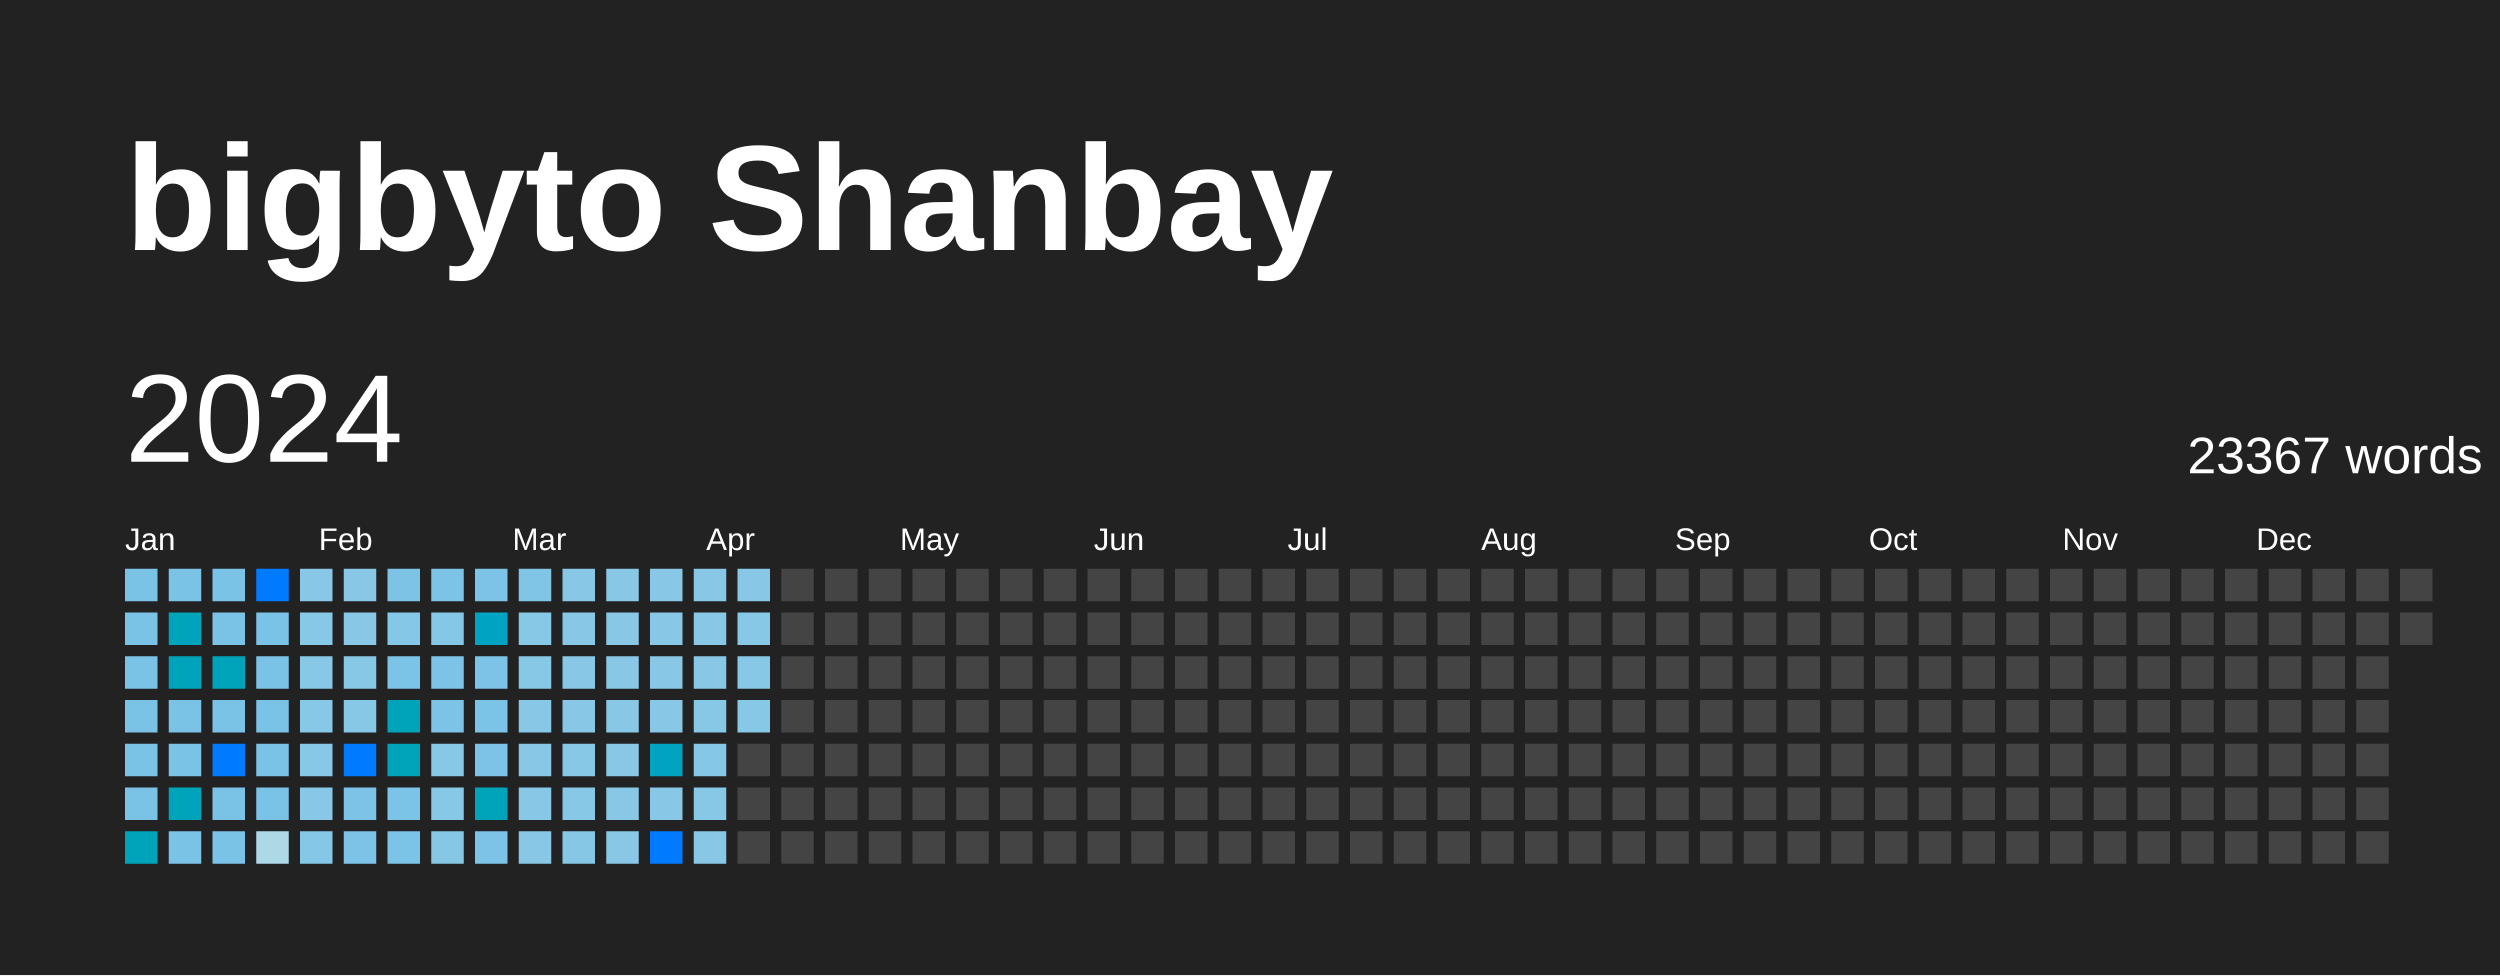
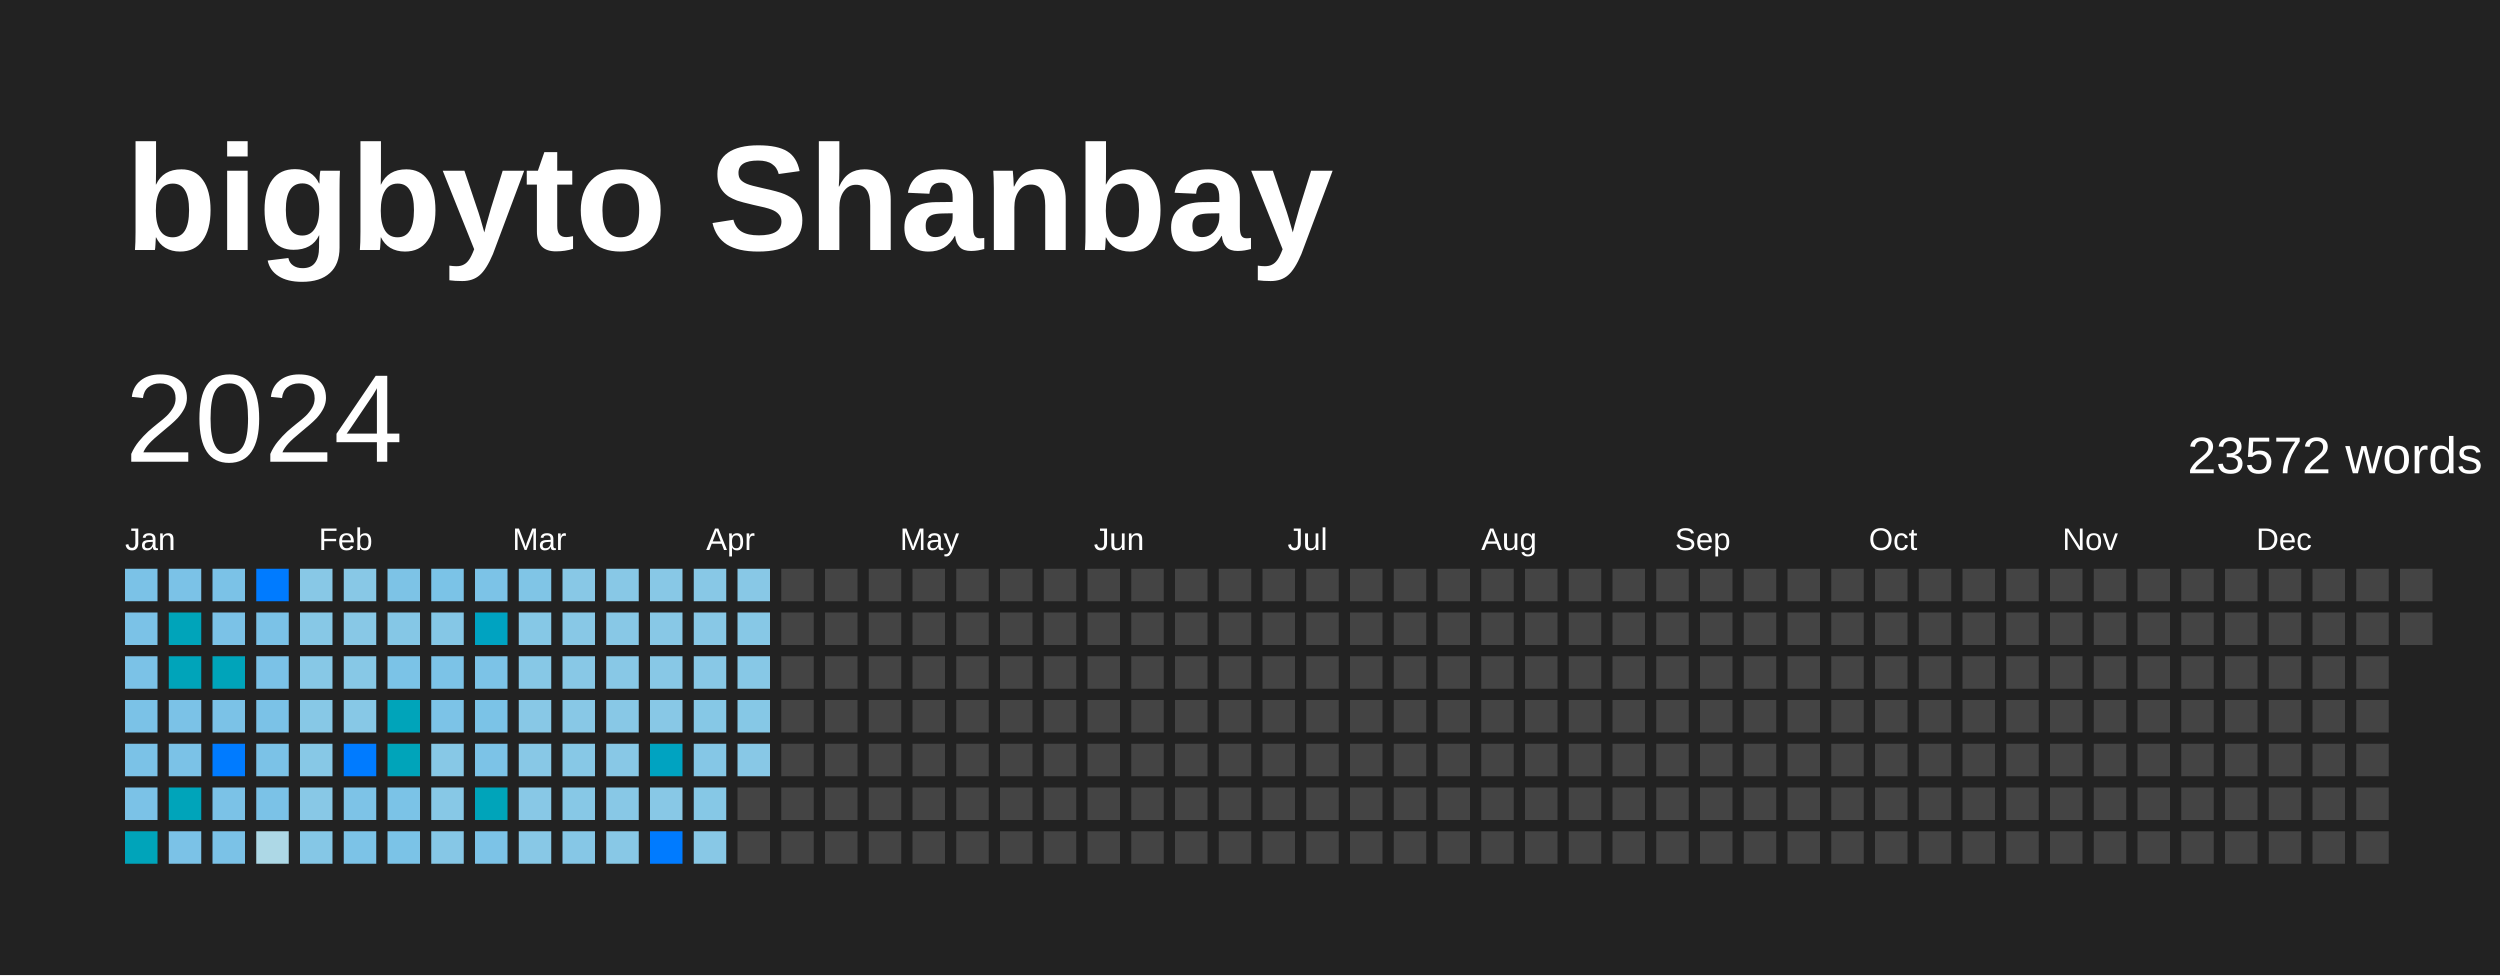
<svg xmlns="http://www.w3.org/2000/svg" baseProfile="full" height="78mm" version="1.1" viewBox="0,0,200,78" width="200mm">
  <defs />
  <rect fill="#222222" height="78" width="200" x="0" y="0" />
  <text fill="#FFFFFF" style="font-size:12px; font-family:Arial; font-weight:bold;" x="10" y="20">bigbyto Shanbay</text>
  <text dominant-baseline="hanging" fill="#FFFFFF" style="font-size:10.0px; font-family:Arial;" x="10" y="30">2024</text>
-   <text dominant-baseline="hanging" fill="#FFFFFF" style="font-size:4.125px; font-family:Arial;" x="175" y="35">23367 words</text>
+   <text dominant-baseline="hanging" fill="#FFFFFF" style="font-size:4.125px; font-family:Arial;" x="175" y="35">23572 words</text>
  <text fill="#FFFFFF" style="font-size:2.5px; font-family:Arial" x="10.0" y="44">Jan</text>
  <text fill="#FFFFFF" style="font-size:2.5px; font-family:Arial" x="25.5" y="44">Feb</text>
  <text fill="#FFFFFF" style="font-size:2.5px; font-family:Arial" x="41.0" y="44">Mar</text>
  <text fill="#FFFFFF" style="font-size:2.5px; font-family:Arial" x="56.5" y="44">Apr</text>
  <text fill="#FFFFFF" style="font-size:2.5px; font-family:Arial" x="72.0" y="44">May</text>
  <text fill="#FFFFFF" style="font-size:2.5px; font-family:Arial" x="87.5" y="44">Jun</text>
  <text fill="#FFFFFF" style="font-size:2.5px; font-family:Arial" x="103.0" y="44">Jul</text>
  <text fill="#FFFFFF" style="font-size:2.5px; font-family:Arial" x="118.5" y="44">Aug</text>
  <text fill="#FFFFFF" style="font-size:2.5px; font-family:Arial" x="134.0" y="44">Sep</text>
  <text fill="#FFFFFF" style="font-size:2.5px; font-family:Arial" x="149.5" y="44">Oct</text>
  <text fill="#FFFFFF" style="font-size:2.5px; font-family:Arial" x="165.0" y="44">Nov</text>
  <text fill="#FFFFFF" style="font-size:2.5px; font-family:Arial" x="180.5" y="44">Dec</text>
  <rect fill="#7bc2e7" height="2.6" width="2.6" x="10.0" y="45.5" />
  <rect fill="#7bc2e7" height="2.6" width="2.6" x="10.0" y="49.0" />
  <rect fill="#7bc2e7" height="2.6" width="2.6" x="10.0" y="52.5" />
  <rect fill="#7bc2e7" height="2.6" width="2.6" x="10.0" y="56.0" />
  <rect fill="#7bc2e7" height="2.6" width="2.6" x="10.0" y="59.5" />
  <rect fill="#7bc2e7" height="2.6" width="2.6" x="10.0" y="63.0" />
  <rect fill="#00a4ba" height="2.6" width="2.6" x="10.0" y="66.5" />
  <rect fill="#7bc2e7" height="2.6" width="2.6" x="13.5" y="45.5" />
  <rect fill="#00a4ba" height="2.6" width="2.6" x="13.5" y="49.0" />
  <rect fill="#00a4ba" height="2.6" width="2.6" x="13.5" y="52.5" />
  <rect fill="#7bc2e7" height="2.6" width="2.6" x="13.5" y="56.0" />
  <rect fill="#7bc2e7" height="2.6" width="2.6" x="13.5" y="59.5" />
  <rect fill="#00a4ba" height="2.6" width="2.6" x="13.5" y="63.0" />
  <rect fill="#7bc2e7" height="2.6" width="2.6" x="13.5" y="66.5" />
  <rect fill="#7bc2e7" height="2.6" width="2.6" x="17.0" y="45.5" />
  <rect fill="#7bc2e7" height="2.6" width="2.6" x="17.0" y="49.0" />
  <rect fill="#00a4ba" height="2.6" width="2.6" x="17.0" y="52.5" />
  <rect fill="#7bc2e7" height="2.6" width="2.6" x="17.0" y="56.0" />
  <rect fill="#007BFF" height="2.6" width="2.6" x="17.0" y="59.5" />
  <rect fill="#7bc2e7" height="2.6" width="2.6" x="17.0" y="63.0" />
  <rect fill="#7bc2e7" height="2.6" width="2.6" x="17.0" y="66.5" />
  <rect fill="#007BFF" height="2.6" width="2.6" x="20.5" y="45.5" />
  <rect fill="#7bc2e7" height="2.6" width="2.6" x="20.5" y="49.0" />
  <rect fill="#7bc2e7" height="2.6" width="2.6" x="20.5" y="52.5" />
  <rect fill="#7bc2e7" height="2.6" width="2.6" x="20.5" y="56.0" />
  <rect fill="#7bc2e7" height="2.6" width="2.6" x="20.5" y="59.5" />
  <rect fill="#7bc2e7" height="2.6" width="2.6" x="20.5" y="63.0" />
  <rect fill="#add8e6" height="2.6" width="2.6" x="20.5" y="66.5" />
  <rect fill="#88c8e6" height="2.6" width="2.6" x="24.0" y="45.5" />
  <rect fill="#87c8e6" height="2.6" width="2.6" x="24.0" y="49.0" />
  <rect fill="#87c8e6" height="2.6" width="2.6" x="24.0" y="52.5" />
  <rect fill="#87c8e6" height="2.6" width="2.6" x="24.0" y="56.0" />
  <rect fill="#87c8e6" height="2.6" width="2.6" x="24.0" y="59.5" />
  <rect fill="#88c8e6" height="2.6" width="2.6" x="24.0" y="63.0" />
  <rect fill="#85c7e6" height="2.6" width="2.6" x="24.0" y="66.5" />
  <rect fill="#88c8e6" height="2.6" width="2.6" x="27.5" y="45.5" />
  <rect fill="#88c8e6" height="2.6" width="2.6" x="27.5" y="49.0" />
  <rect fill="#87c8e6" height="2.6" width="2.6" x="27.5" y="52.5" />
  <rect fill="#87c8e6" height="2.6" width="2.6" x="27.5" y="56.0" />
  <rect fill="#007BFF" height="2.6" width="2.6" x="27.5" y="59.5" />
  <rect fill="#7dc3e7" height="2.6" width="2.6" x="27.5" y="63.0" />
  <rect fill="#7cc3e7" height="2.6" width="2.6" x="27.5" y="66.5" />
  <rect fill="#7dc3e6" height="2.6" width="2.6" x="31.0" y="45.5" />
  <rect fill="#85c7e6" height="2.6" width="2.6" x="31.0" y="49.0" />
  <rect fill="#7bc3e7" height="2.6" width="2.6" x="31.0" y="52.5" />
  <rect fill="#00a4ba" height="2.6" width="2.6" x="31.0" y="56.0" />
  <rect fill="#00a4ba" height="2.6" width="2.6" x="31.0" y="59.5" />
  <rect fill="#7bc3e7" height="2.6" width="2.6" x="31.0" y="63.0" />
  <rect fill="#7bc3e7" height="2.6" width="2.6" x="31.0" y="66.5" />
  <rect fill="#7bc3e7" height="2.6" width="2.6" x="34.5" y="45.5" />
  <rect fill="#85c7e6" height="2.6" width="2.6" x="34.5" y="49.0" />
  <rect fill="#7cc3e7" height="2.6" width="2.6" x="34.5" y="52.5" />
  <rect fill="#7cc3e7" height="2.6" width="2.6" x="34.5" y="56.0" />
  <rect fill="#87c8e6" height="2.6" width="2.6" x="34.5" y="59.5" />
  <rect fill="#87c8e6" height="2.6" width="2.6" x="34.5" y="63.0" />
  <rect fill="#86c7e6" height="2.6" width="2.6" x="34.5" y="66.5" />
  <rect fill="#7cc3e7" height="2.6" width="2.6" x="38.0" y="45.5" />
  <rect fill="#00a3c1" height="2.6" width="2.6" x="38.0" y="49.0" />
  <rect fill="#7cc3e7" height="2.6" width="2.6" x="38.0" y="52.5" />
  <rect fill="#7bc3e7" height="2.6" width="2.6" x="38.0" y="56.0" />
  <rect fill="#7cc3e7" height="2.6" width="2.6" x="38.0" y="59.5" />
  <rect fill="#00a4ba" height="2.6" width="2.6" x="38.0" y="63.0" />
  <rect fill="#7cc3e7" height="2.6" width="2.6" x="38.0" y="66.5" />
  <rect fill="#80c5e6" height="2.6" width="2.6" x="41.5" y="45.5" />
  <rect fill="#86c8e6" height="2.6" width="2.6" x="41.5" y="49.0" />
  <rect fill="#87c8e6" height="2.6" width="2.6" x="41.5" y="52.5" />
  <rect fill="#88c8e6" height="2.6" width="2.6" x="41.5" y="56.0" />
  <rect fill="#88c8e6" height="2.6" width="2.6" x="41.5" y="59.5" />
  <rect fill="#88c8e6" height="2.6" width="2.6" x="41.5" y="63.0" />
  <rect fill="#88c8e6" height="2.6" width="2.6" x="41.5" y="66.5" />
  <rect fill="#88c8e6" height="2.6" width="2.6" x="45.0" y="45.5" />
  <rect fill="#88c8e6" height="2.6" width="2.6" x="45.0" y="49.0" />
  <rect fill="#88c8e6" height="2.6" width="2.6" x="45.0" y="52.5" />
  <rect fill="#88c8e6" height="2.6" width="2.6" x="45.0" y="56.0" />
  <rect fill="#87c8e6" height="2.6" width="2.6" x="45.0" y="59.5" />
  <rect fill="#87c8e6" height="2.6" width="2.6" x="45.0" y="63.0" />
  <rect fill="#86c7e6" height="2.6" width="2.6" x="45.0" y="66.5" />
  <rect fill="#88c8e6" height="2.6" width="2.6" x="48.5" y="45.5" />
  <rect fill="#88c8e6" height="2.6" width="2.6" x="48.5" y="49.0" />
  <rect fill="#88c8e6" height="2.6" width="2.6" x="48.5" y="52.5" />
  <rect fill="#88c8e6" height="2.6" width="2.6" x="48.5" y="56.0" />
  <rect fill="#88c8e6" height="2.6" width="2.6" x="48.5" y="59.5" />
  <rect fill="#88c8e6" height="2.6" width="2.6" x="48.5" y="63.0" />
  <rect fill="#88c8e6" height="2.6" width="2.6" x="48.5" y="66.5" />
  <rect fill="#88c8e6" height="2.6" width="2.6" x="52.0" y="45.5" />
  <rect fill="#88c8e6" height="2.6" width="2.6" x="52.0" y="49.0" />
  <rect fill="#88c8e6" height="2.6" width="2.6" x="52.0" y="52.5" />
  <rect fill="#88c8e6" height="2.6" width="2.6" x="52.0" y="56.0" />
  <rect fill="#00a3c1" height="2.6" width="2.6" x="52.0" y="59.5" />
  <rect fill="#88c8e6" height="2.6" width="2.6" x="52.0" y="63.0" />
  <rect fill="#007BFF" height="2.6" width="2.6" x="52.0" y="66.5" />
  <rect fill="#88c8e6" height="2.6" width="2.6" x="55.5" y="45.5" />
  <rect fill="#88c8e6" height="2.6" width="2.6" x="55.5" y="49.0" />
  <rect fill="#88c8e6" height="2.6" width="2.6" x="55.5" y="52.5" />
  <rect fill="#86c8e6" height="2.6" width="2.6" x="55.5" y="56.0" />
  <rect fill="#85c7e6" height="2.6" width="2.6" x="55.5" y="59.5" />
  <rect fill="#86c8e6" height="2.6" width="2.6" x="55.5" y="63.0" />
  <rect fill="#88c8e6" height="2.6" width="2.6" x="55.5" y="66.5" />
  <rect fill="#88c8e6" height="2.6" width="2.6" x="59.0" y="45.5" />
  <rect fill="#87c8e6" height="2.6" width="2.6" x="59.0" y="49.0" />
  <rect fill="#87c8e6" height="2.6" width="2.6" x="59.0" y="52.5" />
  <rect fill="#86c8e6" height="2.6" width="2.6" x="59.0" y="56.0" />
-   <rect fill="#444444" height="2.6" width="2.6" x="59.0" y="59.5" />
+   <rect fill="#88c8e6" height="2.6" width="2.6" x="59.0" y="59.5" />
  <rect fill="#444444" height="2.6" width="2.6" x="59.0" y="63.0" />
  <rect fill="#444444" height="2.6" width="2.6" x="59.0" y="66.5" />
  <rect fill="#444444" height="2.6" width="2.6" x="62.5" y="45.5" />
  <rect fill="#444444" height="2.6" width="2.6" x="62.5" y="49.0" />
  <rect fill="#444444" height="2.6" width="2.6" x="62.5" y="52.5" />
  <rect fill="#444444" height="2.6" width="2.6" x="62.5" y="56.0" />
  <rect fill="#444444" height="2.6" width="2.6" x="62.5" y="59.5" />
  <rect fill="#444444" height="2.6" width="2.6" x="62.5" y="63.0" />
  <rect fill="#444444" height="2.6" width="2.6" x="62.5" y="66.5" />
  <rect fill="#444444" height="2.6" width="2.6" x="66.0" y="45.5" />
  <rect fill="#444444" height="2.6" width="2.6" x="66.0" y="49.0" />
  <rect fill="#444444" height="2.6" width="2.6" x="66.0" y="52.5" />
  <rect fill="#444444" height="2.6" width="2.6" x="66.0" y="56.0" />
  <rect fill="#444444" height="2.6" width="2.6" x="66.0" y="59.5" />
  <rect fill="#444444" height="2.6" width="2.6" x="66.0" y="63.0" />
  <rect fill="#444444" height="2.6" width="2.6" x="66.0" y="66.5" />
  <rect fill="#444444" height="2.6" width="2.6" x="69.5" y="45.5" />
  <rect fill="#444444" height="2.6" width="2.6" x="69.5" y="49.0" />
  <rect fill="#444444" height="2.6" width="2.6" x="69.5" y="52.5" />
  <rect fill="#444444" height="2.6" width="2.6" x="69.5" y="56.0" />
  <rect fill="#444444" height="2.6" width="2.6" x="69.5" y="59.5" />
  <rect fill="#444444" height="2.6" width="2.6" x="69.5" y="63.0" />
  <rect fill="#444444" height="2.6" width="2.6" x="69.5" y="66.5" />
  <rect fill="#444444" height="2.6" width="2.6" x="73.0" y="45.5" />
  <rect fill="#444444" height="2.6" width="2.6" x="73.0" y="49.0" />
  <rect fill="#444444" height="2.6" width="2.6" x="73.0" y="52.5" />
  <rect fill="#444444" height="2.6" width="2.6" x="73.0" y="56.0" />
  <rect fill="#444444" height="2.6" width="2.6" x="73.0" y="59.5" />
  <rect fill="#444444" height="2.6" width="2.6" x="73.0" y="63.0" />
  <rect fill="#444444" height="2.6" width="2.6" x="73.0" y="66.5" />
  <rect fill="#444444" height="2.6" width="2.6" x="76.5" y="45.5" />
  <rect fill="#444444" height="2.6" width="2.6" x="76.5" y="49.0" />
  <rect fill="#444444" height="2.6" width="2.6" x="76.5" y="52.5" />
  <rect fill="#444444" height="2.6" width="2.6" x="76.5" y="56.0" />
  <rect fill="#444444" height="2.6" width="2.6" x="76.5" y="59.5" />
  <rect fill="#444444" height="2.6" width="2.6" x="76.5" y="63.0" />
  <rect fill="#444444" height="2.6" width="2.6" x="76.5" y="66.5" />
  <rect fill="#444444" height="2.6" width="2.6" x="80.0" y="45.5" />
  <rect fill="#444444" height="2.6" width="2.6" x="80.0" y="49.0" />
  <rect fill="#444444" height="2.6" width="2.6" x="80.0" y="52.5" />
  <rect fill="#444444" height="2.6" width="2.6" x="80.0" y="56.0" />
  <rect fill="#444444" height="2.6" width="2.6" x="80.0" y="59.5" />
  <rect fill="#444444" height="2.6" width="2.6" x="80.0" y="63.0" />
  <rect fill="#444444" height="2.6" width="2.6" x="80.0" y="66.5" />
  <rect fill="#444444" height="2.6" width="2.6" x="83.5" y="45.5" />
  <rect fill="#444444" height="2.6" width="2.6" x="83.5" y="49.0" />
  <rect fill="#444444" height="2.6" width="2.6" x="83.5" y="52.5" />
  <rect fill="#444444" height="2.6" width="2.6" x="83.5" y="56.0" />
  <rect fill="#444444" height="2.6" width="2.6" x="83.5" y="59.5" />
  <rect fill="#444444" height="2.6" width="2.6" x="83.5" y="63.0" />
  <rect fill="#444444" height="2.6" width="2.6" x="83.5" y="66.5" />
  <rect fill="#444444" height="2.6" width="2.6" x="87.0" y="45.5" />
  <rect fill="#444444" height="2.6" width="2.6" x="87.0" y="49.0" />
  <rect fill="#444444" height="2.6" width="2.6" x="87.0" y="52.5" />
  <rect fill="#444444" height="2.6" width="2.6" x="87.0" y="56.0" />
  <rect fill="#444444" height="2.6" width="2.6" x="87.0" y="59.5" />
  <rect fill="#444444" height="2.6" width="2.6" x="87.0" y="63.0" />
  <rect fill="#444444" height="2.6" width="2.6" x="87.0" y="66.5" />
  <rect fill="#444444" height="2.6" width="2.6" x="90.5" y="45.5" />
  <rect fill="#444444" height="2.6" width="2.6" x="90.5" y="49.0" />
  <rect fill="#444444" height="2.6" width="2.6" x="90.5" y="52.5" />
  <rect fill="#444444" height="2.6" width="2.6" x="90.5" y="56.0" />
  <rect fill="#444444" height="2.6" width="2.6" x="90.5" y="59.5" />
  <rect fill="#444444" height="2.6" width="2.6" x="90.5" y="63.0" />
  <rect fill="#444444" height="2.6" width="2.6" x="90.5" y="66.5" />
  <rect fill="#444444" height="2.6" width="2.6" x="94.0" y="45.5" />
  <rect fill="#444444" height="2.6" width="2.6" x="94.0" y="49.0" />
  <rect fill="#444444" height="2.6" width="2.6" x="94.0" y="52.5" />
  <rect fill="#444444" height="2.6" width="2.6" x="94.0" y="56.0" />
  <rect fill="#444444" height="2.6" width="2.6" x="94.0" y="59.5" />
  <rect fill="#444444" height="2.6" width="2.6" x="94.0" y="63.0" />
  <rect fill="#444444" height="2.6" width="2.6" x="94.0" y="66.5" />
  <rect fill="#444444" height="2.6" width="2.6" x="97.5" y="45.5" />
  <rect fill="#444444" height="2.6" width="2.6" x="97.5" y="49.0" />
  <rect fill="#444444" height="2.6" width="2.6" x="97.5" y="52.5" />
  <rect fill="#444444" height="2.6" width="2.6" x="97.5" y="56.0" />
  <rect fill="#444444" height="2.6" width="2.6" x="97.5" y="59.5" />
  <rect fill="#444444" height="2.6" width="2.6" x="97.5" y="63.0" />
  <rect fill="#444444" height="2.6" width="2.6" x="97.5" y="66.5" />
  <rect fill="#444444" height="2.6" width="2.6" x="101.0" y="45.5" />
  <rect fill="#444444" height="2.6" width="2.6" x="101.0" y="49.0" />
  <rect fill="#444444" height="2.6" width="2.6" x="101.0" y="52.5" />
  <rect fill="#444444" height="2.6" width="2.6" x="101.0" y="56.0" />
  <rect fill="#444444" height="2.6" width="2.6" x="101.0" y="59.5" />
  <rect fill="#444444" height="2.6" width="2.6" x="101.0" y="63.0" />
  <rect fill="#444444" height="2.6" width="2.6" x="101.0" y="66.5" />
  <rect fill="#444444" height="2.6" width="2.6" x="104.5" y="45.5" />
  <rect fill="#444444" height="2.6" width="2.6" x="104.5" y="49.0" />
  <rect fill="#444444" height="2.6" width="2.6" x="104.5" y="52.5" />
  <rect fill="#444444" height="2.6" width="2.6" x="104.5" y="56.0" />
  <rect fill="#444444" height="2.6" width="2.6" x="104.5" y="59.5" />
  <rect fill="#444444" height="2.6" width="2.6" x="104.5" y="63.0" />
  <rect fill="#444444" height="2.6" width="2.6" x="104.5" y="66.5" />
  <rect fill="#444444" height="2.6" width="2.6" x="108.0" y="45.5" />
  <rect fill="#444444" height="2.6" width="2.6" x="108.0" y="49.0" />
  <rect fill="#444444" height="2.6" width="2.6" x="108.0" y="52.5" />
  <rect fill="#444444" height="2.6" width="2.6" x="108.0" y="56.0" />
  <rect fill="#444444" height="2.6" width="2.6" x="108.0" y="59.5" />
  <rect fill="#444444" height="2.6" width="2.6" x="108.0" y="63.0" />
  <rect fill="#444444" height="2.6" width="2.6" x="108.0" y="66.5" />
  <rect fill="#444444" height="2.6" width="2.6" x="111.5" y="45.5" />
  <rect fill="#444444" height="2.6" width="2.6" x="111.5" y="49.0" />
  <rect fill="#444444" height="2.6" width="2.6" x="111.5" y="52.5" />
  <rect fill="#444444" height="2.6" width="2.6" x="111.5" y="56.0" />
  <rect fill="#444444" height="2.6" width="2.6" x="111.5" y="59.5" />
  <rect fill="#444444" height="2.6" width="2.6" x="111.5" y="63.0" />
  <rect fill="#444444" height="2.6" width="2.6" x="111.5" y="66.5" />
  <rect fill="#444444" height="2.6" width="2.6" x="115.0" y="45.5" />
  <rect fill="#444444" height="2.6" width="2.6" x="115.0" y="49.0" />
  <rect fill="#444444" height="2.6" width="2.6" x="115.0" y="52.5" />
  <rect fill="#444444" height="2.6" width="2.6" x="115.0" y="56.0" />
  <rect fill="#444444" height="2.6" width="2.6" x="115.0" y="59.5" />
  <rect fill="#444444" height="2.6" width="2.6" x="115.0" y="63.0" />
  <rect fill="#444444" height="2.6" width="2.6" x="115.0" y="66.5" />
  <rect fill="#444444" height="2.6" width="2.6" x="118.5" y="45.5" />
  <rect fill="#444444" height="2.6" width="2.6" x="118.5" y="49.0" />
  <rect fill="#444444" height="2.6" width="2.6" x="118.5" y="52.5" />
  <rect fill="#444444" height="2.6" width="2.6" x="118.5" y="56.0" />
  <rect fill="#444444" height="2.6" width="2.6" x="118.5" y="59.5" />
  <rect fill="#444444" height="2.6" width="2.6" x="118.5" y="63.0" />
  <rect fill="#444444" height="2.6" width="2.6" x="118.5" y="66.5" />
  <rect fill="#444444" height="2.6" width="2.6" x="122.0" y="45.5" />
  <rect fill="#444444" height="2.6" width="2.6" x="122.0" y="49.0" />
  <rect fill="#444444" height="2.6" width="2.6" x="122.0" y="52.5" />
  <rect fill="#444444" height="2.6" width="2.6" x="122.0" y="56.0" />
  <rect fill="#444444" height="2.6" width="2.6" x="122.0" y="59.5" />
  <rect fill="#444444" height="2.6" width="2.6" x="122.0" y="63.0" />
  <rect fill="#444444" height="2.6" width="2.6" x="122.0" y="66.5" />
  <rect fill="#444444" height="2.6" width="2.6" x="125.5" y="45.5" />
  <rect fill="#444444" height="2.6" width="2.6" x="125.5" y="49.0" />
  <rect fill="#444444" height="2.6" width="2.6" x="125.5" y="52.5" />
  <rect fill="#444444" height="2.6" width="2.6" x="125.5" y="56.0" />
  <rect fill="#444444" height="2.6" width="2.6" x="125.5" y="59.5" />
  <rect fill="#444444" height="2.6" width="2.6" x="125.5" y="63.0" />
  <rect fill="#444444" height="2.6" width="2.6" x="125.5" y="66.5" />
  <rect fill="#444444" height="2.6" width="2.6" x="129.0" y="45.5" />
  <rect fill="#444444" height="2.6" width="2.6" x="129.0" y="49.0" />
  <rect fill="#444444" height="2.6" width="2.6" x="129.0" y="52.5" />
  <rect fill="#444444" height="2.6" width="2.6" x="129.0" y="56.0" />
  <rect fill="#444444" height="2.6" width="2.6" x="129.0" y="59.5" />
  <rect fill="#444444" height="2.6" width="2.6" x="129.0" y="63.0" />
  <rect fill="#444444" height="2.6" width="2.6" x="129.0" y="66.5" />
  <rect fill="#444444" height="2.6" width="2.6" x="132.5" y="45.5" />
  <rect fill="#444444" height="2.6" width="2.6" x="132.5" y="49.0" />
  <rect fill="#444444" height="2.6" width="2.6" x="132.5" y="52.5" />
  <rect fill="#444444" height="2.6" width="2.6" x="132.5" y="56.0" />
  <rect fill="#444444" height="2.6" width="2.6" x="132.5" y="59.5" />
  <rect fill="#444444" height="2.6" width="2.6" x="132.5" y="63.0" />
  <rect fill="#444444" height="2.6" width="2.6" x="132.5" y="66.5" />
  <rect fill="#444444" height="2.6" width="2.6" x="136.0" y="45.5" />
  <rect fill="#444444" height="2.6" width="2.6" x="136.0" y="49.0" />
  <rect fill="#444444" height="2.6" width="2.6" x="136.0" y="52.5" />
  <rect fill="#444444" height="2.6" width="2.6" x="136.0" y="56.0" />
  <rect fill="#444444" height="2.6" width="2.6" x="136.0" y="59.5" />
  <rect fill="#444444" height="2.6" width="2.6" x="136.0" y="63.0" />
  <rect fill="#444444" height="2.6" width="2.6" x="136.0" y="66.5" />
  <rect fill="#444444" height="2.6" width="2.6" x="139.5" y="45.5" />
  <rect fill="#444444" height="2.6" width="2.6" x="139.5" y="49.0" />
  <rect fill="#444444" height="2.6" width="2.6" x="139.5" y="52.5" />
  <rect fill="#444444" height="2.6" width="2.6" x="139.5" y="56.0" />
  <rect fill="#444444" height="2.6" width="2.6" x="139.5" y="59.5" />
  <rect fill="#444444" height="2.6" width="2.6" x="139.5" y="63.0" />
  <rect fill="#444444" height="2.6" width="2.6" x="139.5" y="66.5" />
  <rect fill="#444444" height="2.6" width="2.6" x="143.0" y="45.5" />
  <rect fill="#444444" height="2.6" width="2.6" x="143.0" y="49.0" />
  <rect fill="#444444" height="2.6" width="2.6" x="143.0" y="52.5" />
  <rect fill="#444444" height="2.6" width="2.6" x="143.0" y="56.0" />
  <rect fill="#444444" height="2.6" width="2.6" x="143.0" y="59.5" />
  <rect fill="#444444" height="2.6" width="2.6" x="143.0" y="63.0" />
  <rect fill="#444444" height="2.6" width="2.6" x="143.0" y="66.5" />
  <rect fill="#444444" height="2.6" width="2.6" x="146.5" y="45.5" />
  <rect fill="#444444" height="2.6" width="2.6" x="146.5" y="49.0" />
  <rect fill="#444444" height="2.6" width="2.6" x="146.5" y="52.5" />
  <rect fill="#444444" height="2.6" width="2.6" x="146.5" y="56.0" />
  <rect fill="#444444" height="2.6" width="2.6" x="146.5" y="59.5" />
  <rect fill="#444444" height="2.6" width="2.6" x="146.5" y="63.0" />
  <rect fill="#444444" height="2.6" width="2.6" x="146.5" y="66.5" />
  <rect fill="#444444" height="2.6" width="2.6" x="150.0" y="45.5" />
  <rect fill="#444444" height="2.6" width="2.6" x="150.0" y="49.0" />
  <rect fill="#444444" height="2.6" width="2.6" x="150.0" y="52.5" />
  <rect fill="#444444" height="2.6" width="2.6" x="150.0" y="56.0" />
  <rect fill="#444444" height="2.6" width="2.6" x="150.0" y="59.5" />
  <rect fill="#444444" height="2.6" width="2.6" x="150.0" y="63.0" />
  <rect fill="#444444" height="2.6" width="2.6" x="150.0" y="66.5" />
  <rect fill="#444444" height="2.6" width="2.6" x="153.5" y="45.5" />
  <rect fill="#444444" height="2.6" width="2.6" x="153.5" y="49.0" />
  <rect fill="#444444" height="2.6" width="2.6" x="153.5" y="52.5" />
  <rect fill="#444444" height="2.6" width="2.6" x="153.5" y="56.0" />
  <rect fill="#444444" height="2.6" width="2.6" x="153.5" y="59.5" />
  <rect fill="#444444" height="2.6" width="2.6" x="153.5" y="63.0" />
  <rect fill="#444444" height="2.6" width="2.6" x="153.5" y="66.5" />
  <rect fill="#444444" height="2.6" width="2.6" x="157.0" y="45.5" />
  <rect fill="#444444" height="2.6" width="2.6" x="157.0" y="49.0" />
  <rect fill="#444444" height="2.6" width="2.6" x="157.0" y="52.5" />
  <rect fill="#444444" height="2.6" width="2.6" x="157.0" y="56.0" />
  <rect fill="#444444" height="2.6" width="2.6" x="157.0" y="59.5" />
  <rect fill="#444444" height="2.6" width="2.6" x="157.0" y="63.0" />
  <rect fill="#444444" height="2.6" width="2.6" x="157.0" y="66.5" />
  <rect fill="#444444" height="2.6" width="2.6" x="160.5" y="45.5" />
  <rect fill="#444444" height="2.6" width="2.6" x="160.5" y="49.0" />
  <rect fill="#444444" height="2.6" width="2.6" x="160.5" y="52.5" />
  <rect fill="#444444" height="2.6" width="2.6" x="160.5" y="56.0" />
  <rect fill="#444444" height="2.6" width="2.6" x="160.5" y="59.5" />
  <rect fill="#444444" height="2.6" width="2.6" x="160.5" y="63.0" />
  <rect fill="#444444" height="2.6" width="2.6" x="160.5" y="66.5" />
  <rect fill="#444444" height="2.6" width="2.6" x="164.0" y="45.5" />
  <rect fill="#444444" height="2.6" width="2.6" x="164.0" y="49.0" />
  <rect fill="#444444" height="2.6" width="2.6" x="164.0" y="52.5" />
  <rect fill="#444444" height="2.6" width="2.6" x="164.0" y="56.0" />
  <rect fill="#444444" height="2.6" width="2.6" x="164.0" y="59.5" />
  <rect fill="#444444" height="2.6" width="2.6" x="164.0" y="63.0" />
  <rect fill="#444444" height="2.6" width="2.6" x="164.0" y="66.5" />
  <rect fill="#444444" height="2.6" width="2.6" x="167.5" y="45.5" />
  <rect fill="#444444" height="2.6" width="2.6" x="167.5" y="49.0" />
  <rect fill="#444444" height="2.6" width="2.6" x="167.5" y="52.5" />
  <rect fill="#444444" height="2.6" width="2.6" x="167.5" y="56.0" />
  <rect fill="#444444" height="2.6" width="2.6" x="167.5" y="59.5" />
  <rect fill="#444444" height="2.6" width="2.6" x="167.5" y="63.0" />
  <rect fill="#444444" height="2.6" width="2.6" x="167.5" y="66.5" />
  <rect fill="#444444" height="2.6" width="2.6" x="171.0" y="45.5" />
  <rect fill="#444444" height="2.6" width="2.6" x="171.0" y="49.0" />
  <rect fill="#444444" height="2.6" width="2.6" x="171.0" y="52.5" />
  <rect fill="#444444" height="2.6" width="2.6" x="171.0" y="56.0" />
  <rect fill="#444444" height="2.6" width="2.6" x="171.0" y="59.5" />
  <rect fill="#444444" height="2.6" width="2.6" x="171.0" y="63.0" />
  <rect fill="#444444" height="2.6" width="2.6" x="171.0" y="66.5" />
  <rect fill="#444444" height="2.6" width="2.6" x="174.5" y="45.5" />
  <rect fill="#444444" height="2.6" width="2.6" x="174.5" y="49.0" />
  <rect fill="#444444" height="2.6" width="2.6" x="174.5" y="52.5" />
  <rect fill="#444444" height="2.6" width="2.6" x="174.5" y="56.0" />
  <rect fill="#444444" height="2.6" width="2.6" x="174.5" y="59.5" />
  <rect fill="#444444" height="2.6" width="2.6" x="174.5" y="63.0" />
  <rect fill="#444444" height="2.6" width="2.6" x="174.5" y="66.5" />
  <rect fill="#444444" height="2.6" width="2.6" x="178.0" y="45.5" />
  <rect fill="#444444" height="2.6" width="2.6" x="178.0" y="49.0" />
  <rect fill="#444444" height="2.6" width="2.6" x="178.0" y="52.5" />
  <rect fill="#444444" height="2.6" width="2.6" x="178.0" y="56.0" />
  <rect fill="#444444" height="2.6" width="2.6" x="178.0" y="59.5" />
  <rect fill="#444444" height="2.6" width="2.6" x="178.0" y="63.0" />
  <rect fill="#444444" height="2.6" width="2.6" x="178.0" y="66.5" />
  <rect fill="#444444" height="2.6" width="2.6" x="181.5" y="45.5" />
  <rect fill="#444444" height="2.6" width="2.6" x="181.5" y="49.0" />
  <rect fill="#444444" height="2.6" width="2.6" x="181.5" y="52.5" />
  <rect fill="#444444" height="2.6" width="2.6" x="181.5" y="56.0" />
  <rect fill="#444444" height="2.6" width="2.6" x="181.5" y="59.5" />
  <rect fill="#444444" height="2.6" width="2.6" x="181.5" y="63.0" />
  <rect fill="#444444" height="2.6" width="2.6" x="181.5" y="66.5" />
  <rect fill="#444444" height="2.6" width="2.6" x="185.0" y="45.5" />
  <rect fill="#444444" height="2.6" width="2.6" x="185.0" y="49.0" />
  <rect fill="#444444" height="2.6" width="2.6" x="185.0" y="52.5" />
  <rect fill="#444444" height="2.6" width="2.6" x="185.0" y="56.0" />
  <rect fill="#444444" height="2.6" width="2.6" x="185.0" y="59.5" />
  <rect fill="#444444" height="2.6" width="2.6" x="185.0" y="63.0" />
  <rect fill="#444444" height="2.6" width="2.6" x="185.0" y="66.5" />
  <rect fill="#444444" height="2.6" width="2.6" x="188.5" y="45.5" />
  <rect fill="#444444" height="2.6" width="2.6" x="188.5" y="49.0" />
  <rect fill="#444444" height="2.6" width="2.6" x="188.5" y="52.5" />
  <rect fill="#444444" height="2.6" width="2.6" x="188.5" y="56.0" />
  <rect fill="#444444" height="2.6" width="2.6" x="188.5" y="59.5" />
  <rect fill="#444444" height="2.6" width="2.6" x="188.5" y="63.0" />
  <rect fill="#444444" height="2.6" width="2.6" x="188.5" y="66.5" />
  <rect fill="#444444" height="2.6" width="2.6" x="192.0" y="45.5" />
  <rect fill="#444444" height="2.6" width="2.6" x="192.0" y="49.0" />
</svg>
